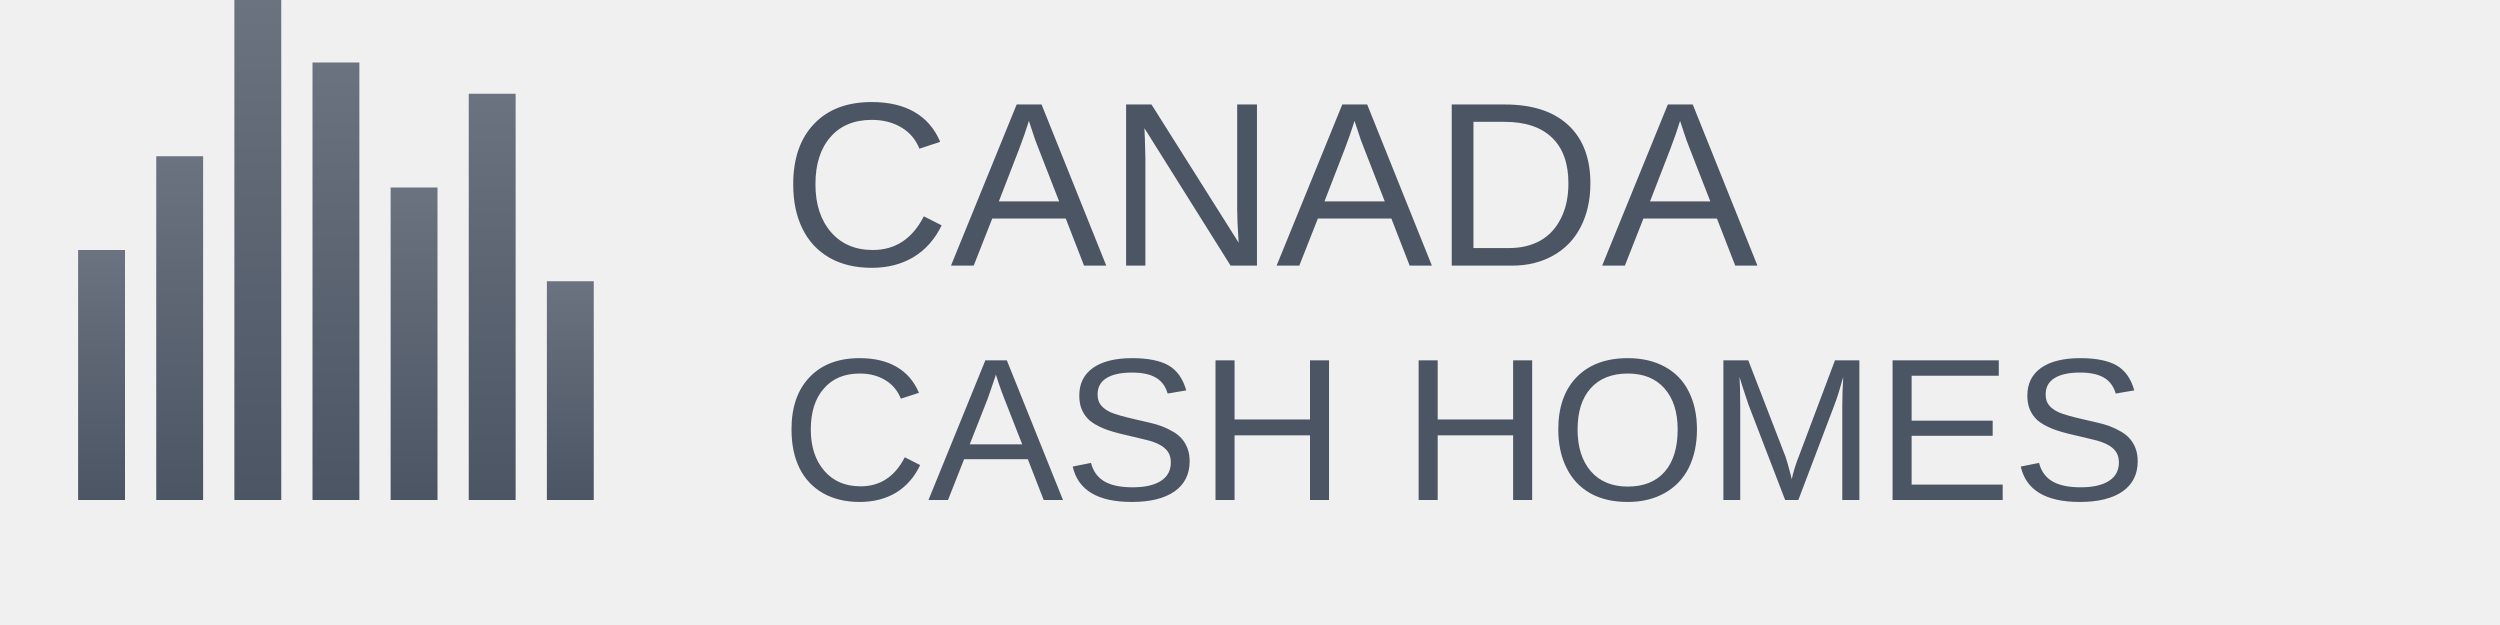
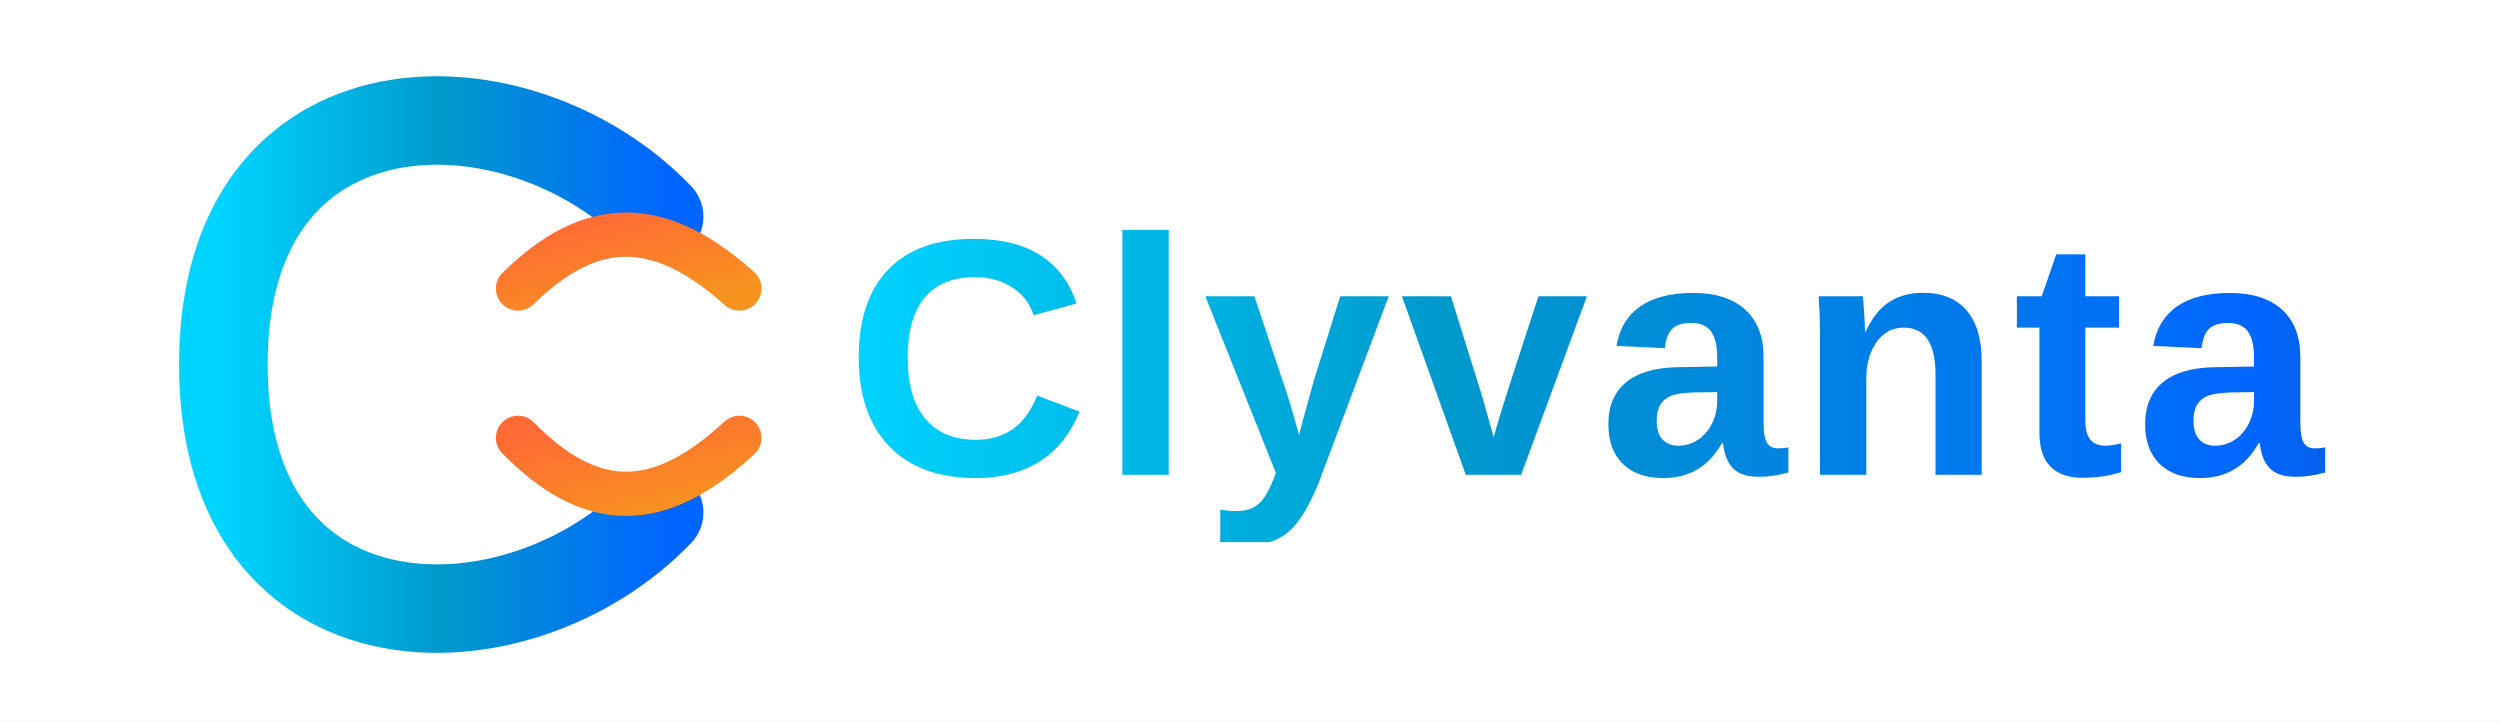
- <svg xmlns="http://www.w3.org/2000/svg" width="160" height="40" viewBox="0 0 160 40">
+ <svg xmlns="http://www.w3.org/2000/svg" width="1040" zoomAndPan="magnify" viewBox="0 0 780 225" height="300" preserveAspectRatio="xMidYMid meet" version="1.2">
  <defs>
-     <linearGradient id="barGradient" x1="0%" y1="0%" x2="0%" y2="100%">
-       <stop offset="0%" style="stop-color:#6b7280;stop-opacity:1" />
-       <stop offset="100%" style="stop-color:#4b5563;stop-opacity:1" />
+     <clipPath id="72bd912f2d">
+       <path d="M 267.887 74 L 337 74 L 337 149.875 L 267.887 149.875 Z M 267.887 74 " />
+     </clipPath>
+     <clipPath id="c7d12bc243">
+       <path d="M 304.492 137.215 C 313.641 137.215 320.004 132.617 323.582 123.418 L 336.801 128.41 C 333.953 135.414 329.773 140.621 324.266 144.035 C 318.766 147.449 312.176 149.156 304.492 149.156 C 292.832 149.156 283.816 145.855 277.453 139.254 C 271.094 132.645 267.918 123.402 267.918 111.527 C 267.918 99.621 270.984 90.48 277.125 84.094 C 283.262 77.715 292.164 74.523 303.824 74.523 C 312.32 74.523 319.246 76.23 324.59 79.645 C 329.945 83.059 333.707 88.074 335.871 94.695 L 322.488 98.352 C 321.355 94.711 319.137 91.816 315.82 89.672 C 312.516 87.531 308.621 86.461 304.137 86.461 C 297.277 86.461 292.074 88.594 288.52 92.855 C 284.965 97.105 283.191 103.332 283.191 111.527 C 283.191 119.871 285.016 126.234 288.668 130.629 C 292.324 135.023 297.602 137.215 304.492 137.215 Z M 304.492 137.215 " />
+     </clipPath>
+     <linearGradient x1="56.82" gradientTransform="matrix(5.26703,0,0,5.271313,-31.35458,-14.79632)" y1="24" x2="69.898" gradientUnits="userSpaceOnUse" y2="24" id="db08e414e2">
+       <stop style="stop-color:#00d2fe;stop-opacity:1;" offset="0" />
+       <stop style="stop-color:#00d2fe;stop-opacity:1;" offset="0.016" />
+       <stop style="stop-color:#00d2fe;stop-opacity:1;" offset="0.031" />
+       <stop style="stop-color:#00d2fd;stop-opacity:1;" offset="0.062" />
+       <stop style="stop-color:#00d1fd;stop-opacity:1;" offset="0.078" />
+       <stop style="stop-color:#00d1fc;stop-opacity:1;" offset="0.094" />
+       <stop style="stop-color:#00d1fc;stop-opacity:1;" offset="0.109" />
+       <stop style="stop-color:#00d0fc;stop-opacity:1;" offset="0.125" />
+       <stop style="stop-color:#00d0fc;stop-opacity:1;" offset="0.141" />
+       <stop style="stop-color:#00cffb;stop-opacity:1;" offset="0.156" />
+       <stop style="stop-color:#00cffa;stop-opacity:1;" offset="0.188" />
+       <stop style="stop-color:#00cefa;stop-opacity:1;" offset="0.203" />
+       <stop style="stop-color:#00cefa;stop-opacity:1;" offset="0.219" />
+       <stop style="stop-color:#00cdf9;stop-opacity:1;" offset="0.25" />
+       <stop style="stop-color:#00cdf9;stop-opacity:1;" offset="0.281" />
+       <stop style="stop-color:#00ccf8;stop-opacity:1;" offset="0.312" />
+       <stop style="stop-color:#00ccf8;stop-opacity:1;" offset="0.344" />
+       <stop style="stop-color:#00cbf7;stop-opacity:1;" offset="0.359" />
+       <stop style="stop-color:#00caf7;stop-opacity:1;" offset="0.375" />
+       <stop style="stop-color:#00caf7;stop-opacity:1;" offset="0.406" />
+       <stop style="stop-color:#00c9f6;stop-opacity:1;" offset="0.438" />
+       <stop style="stop-color:#00c9f5;stop-opacity:1;" offset="0.469" />
+       <stop style="stop-color:#00c8f5;stop-opacity:1;" offset="0.484" />
+       <stop style="stop-color:#00c8f5;stop-opacity:1;" offset="0.5" />
+       <stop style="stop-color:#00c7f4;stop-opacity:1;" offset="0.531" />
+       <stop style="stop-color:#00c7f4;stop-opacity:1;" offset="0.562" />
+       <stop style="stop-color:#00c6f3;stop-opacity:1;" offset="0.594" />
+       <stop style="stop-color:#00c6f3;stop-opacity:1;" offset="0.625" />
+       <stop style="stop-color:#00c5f2;stop-opacity:1;" offset="0.641" />
+       <stop style="stop-color:#00c4f2;stop-opacity:1;" offset="0.656" />
+       <stop style="stop-color:#00c4f2;stop-opacity:1;" offset="0.672" />
+       <stop style="stop-color:#00c4f1;stop-opacity:1;" offset="0.688" />
+       <stop style="stop-color:#00c4f0;stop-opacity:1;" offset="0.719" />
+       <stop style="stop-color:#00c3f0;stop-opacity:1;" offset="0.75" />
+       <stop style="stop-color:#00c3ef;stop-opacity:1;" offset="0.766" />
+       <stop style="stop-color:#00c2ef;stop-opacity:1;" offset="0.781" />
+       <stop style="stop-color:#00c1ef;stop-opacity:1;" offset="0.812" />
+       <stop style="stop-color:#00c1ee;stop-opacity:1;" offset="0.844" />
+       <stop style="stop-color:#00c0ee;stop-opacity:1;" offset="0.859" />
+       <stop style="stop-color:#00c0ee;stop-opacity:1;" offset="0.875" />
+       <stop style="stop-color:#00bfed;stop-opacity:1;" offset="0.906" />
+       <stop style="stop-color:#00bfed;stop-opacity:1;" offset="0.938" />
+       <stop style="stop-color:#00beec;stop-opacity:1;" offset="0.969" />
+       <stop style="stop-color:#00beec;stop-opacity:1;" offset="0.984" />
+       <stop style="stop-color:#00bdeb;stop-opacity:1;" offset="1" />
+     </linearGradient>
+     <clipPath id="c95a92e547">
+       <path d="M 350.176 71.734 L 364.637 71.734 L 364.637 148.129 L 350.176 148.129 Z M 350.176 71.734 " />
+     </clipPath>
+     <linearGradient x1="72.438" gradientTransform="matrix(5.26703,0,0,5.271313,-31.35458,-14.79632)" y1="24" x2="75.183" gradientUnits="userSpaceOnUse" y2="24" id="690345e55f">
+       <stop style="stop-color:#00b9e7;stop-opacity:1;" offset="0" />
+       <stop style="stop-color:#00b9e7;stop-opacity:1;" offset="0.125" />
+       <stop style="stop-color:#00b8e7;stop-opacity:1;" offset="0.25" />
+       <stop style="stop-color:#00b8e6;stop-opacity:1;" offset="0.375" />
+       <stop style="stop-color:#00b7e6;stop-opacity:1;" offset="0.438" />
+       <stop style="stop-color:#00b6e6;stop-opacity:1;" offset="0.5" />
+       <stop style="stop-color:#00b6e6;stop-opacity:1;" offset="0.625" />
+       <stop style="stop-color:#00b6e5;stop-opacity:1;" offset="0.75" />
+       <stop style="stop-color:#00b5e5;stop-opacity:1;" offset="0.812" />
+       <stop style="stop-color:#00b5e4;stop-opacity:1;" offset="0.875" />
+       <stop style="stop-color:#00b5e4;stop-opacity:1;" offset="0.938" />
+       <stop style="stop-color:#00b4e4;stop-opacity:1;" offset="1" />
+     </linearGradient>
+     <clipPath id="c865d5631b">
+       <path d="M 376 92 L 434 92 L 434 169.141 L 376 169.141 Z M 376 92 " />
+     </clipPath>
+     <clipPath id="f4362a043a">
+       <path d="M 389.805 170 C 386.34 170 383.305 169.773 380.711 169.332 L 380.711 159.039 C 382.523 159.309 384.188 159.445 385.699 159.445 C 387.754 159.445 389.453 159.121 390.801 158.469 C 392.156 157.816 393.375 156.73 394.453 155.223 C 395.535 153.723 396.75 151.164 398.086 147.559 L 376.066 92.43 L 391.355 92.43 L 400.09 118.523 C 401.461 122.27 403.191 127.996 405.289 135.715 L 406.578 130.824 L 409.918 118.738 L 418.152 92.43 L 433.277 92.43 L 411.258 151.062 C 408.309 158.195 405.25 163.133 402.078 165.871 C 398.906 168.621 394.812 170 389.805 170 Z M 389.805 170 " />
+     </clipPath>
+     <linearGradient x1="77.353" gradientTransform="matrix(5.26703,0,0,5.271313,-31.35458,-14.79632)" y1="24" x2="88.215" gradientUnits="userSpaceOnUse" y2="24" id="71d93d96a6">
+       <stop style="stop-color:#00b1e0;stop-opacity:1;" offset="0" />
+       <stop style="stop-color:#00b1e0;stop-opacity:1;" offset="0.031" />
+       <stop style="stop-color:#00b0e0;stop-opacity:1;" offset="0.062" />
+       <stop style="stop-color:#00afdf;stop-opacity:1;" offset="0.125" />
+       <stop style="stop-color:#00aede;stop-opacity:1;" offset="0.188" />
+       <stop style="stop-color:#00addd;stop-opacity:1;" offset="0.219" />
+       <stop style="stop-color:#00acdd;stop-opacity:1;" offset="0.25" />
+       <stop style="stop-color:#00acdc;stop-opacity:1;" offset="0.281" />
+       <stop style="stop-color:#00abdc;stop-opacity:1;" offset="0.312" />
+       <stop style="stop-color:#00abdb;stop-opacity:1;" offset="0.344" />
+       <stop style="stop-color:#00aadb;stop-opacity:1;" offset="0.375" />
+       <stop style="stop-color:#00aada;stop-opacity:1;" offset="0.406" />
+       <stop style="stop-color:#00a9da;stop-opacity:1;" offset="0.438" />
+       <stop style="stop-color:#00a8d9;stop-opacity:1;" offset="0.5" />
+       <stop style="stop-color:#00a7d8;stop-opacity:1;" offset="0.562" />
+       <stop style="stop-color:#00a7d8;stop-opacity:1;" offset="0.594" />
+       <stop style="stop-color:#00a6d7;stop-opacity:1;" offset="0.625" />
+       <stop style="stop-color:#00a5d7;stop-opacity:1;" offset="0.656" />
+       <stop style="stop-color:#00a5d6;stop-opacity:1;" offset="0.688" />
+       <stop style="stop-color:#00a4d6;stop-opacity:1;" offset="0.719" />
+       <stop style="stop-color:#00a4d5;stop-opacity:1;" offset="0.75" />
+       <stop style="stop-color:#00a3d5;stop-opacity:1;" offset="0.781" />
+       <stop style="stop-color:#00a2d4;stop-opacity:1;" offset="0.812" />
+       <stop style="stop-color:#00a2d4;stop-opacity:1;" offset="0.844" />
+       <stop style="stop-color:#00a1d3;stop-opacity:1;" offset="0.875" />
+       <stop style="stop-color:#00a1d3;stop-opacity:1;" offset="0.906" />
+       <stop style="stop-color:#00a0d2;stop-opacity:1;" offset="0.938" />
+       <stop style="stop-color:#00a0d2;stop-opacity:1;" offset="0.969" />
+       <stop style="stop-color:#009fd1;stop-opacity:1;" offset="1" />
+     </linearGradient>
+     <clipPath id="16c50dd768">
+       <path d="M 437.203 92 L 495.621 92 L 495.621 148.832 L 437.203 148.832 Z M 437.203 92 " />
+     </clipPath>
+     <clipPath id="592e7675da">
+       <path d="M 474.598 148.129 L 457.32 148.129 L 437.402 92.43 L 452.691 92.43 L 462.406 123.566 C 462.914 125.285 464.133 129.578 466.055 136.449 C 466.402 135.039 467.102 132.562 468.16 129.027 C 469.223 125.496 473.168 113.297 479.992 92.43 L 495.117 92.43 Z M 474.598 148.129 " />
+     </clipPath>
+     <linearGradient x1="88.998" gradientTransform="matrix(5.26703,0,0,5.271313,-31.35458,-14.79632)" y1="24" x2="99.956" gradientUnits="userSpaceOnUse" y2="24" id="38518a0766">
+       <stop style="stop-color:#009dd0;stop-opacity:1;" offset="0" />
+       <stop style="stop-color:#009dd0;stop-opacity:1;" offset="0.031" />
+       <stop style="stop-color:#009dcf;stop-opacity:1;" offset="0.062" />
+       <stop style="stop-color:#009ccf;stop-opacity:1;" offset="0.094" />
+       <stop style="stop-color:#009bce;stop-opacity:1;" offset="0.125" />
+       <stop style="stop-color:#009bce;stop-opacity:1;" offset="0.156" />
+       <stop style="stop-color:#009acd;stop-opacity:1;" offset="0.188" />
+       <stop style="stop-color:#009acd;stop-opacity:1;" offset="0.219" />
+       <stop style="stop-color:#0099cc;stop-opacity:1;" offset="0.25" />
+       <stop style="stop-color:#0099cc;stop-opacity:1;" offset="0.312" />
+       <stop style="stop-color:#0099cc;stop-opacity:1;" offset="0.344" />
+       <stop style="stop-color:#0098cd;stop-opacity:1;" offset="0.375" />
+       <stop style="stop-color:#0097ce;stop-opacity:1;" offset="0.438" />
+       <stop style="stop-color:#0096cf;stop-opacity:1;" offset="0.5" />
+       <stop style="stop-color:#0095cf;stop-opacity:1;" offset="0.625" />
+       <stop style="stop-color:#0095d0;stop-opacity:1;" offset="0.656" />
+       <stop style="stop-color:#0094d1;stop-opacity:1;" offset="0.688" />
+       <stop style="stop-color:#0093d2;stop-opacity:1;" offset="0.75" />
+       <stop style="stop-color:#0093d2;stop-opacity:1;" offset="0.875" />
+       <stop style="stop-color:#0092d3;stop-opacity:1;" offset="0.938" />
+       <stop style="stop-color:#0091d4;stop-opacity:1;" offset="1" />
+     </linearGradient>
+     <clipPath id="96bb18cfd4">
+       <path d="M 501 91 L 558 91 L 558 149.875 L 501 149.875 Z M 501 91 " />
+     </clipPath>
+     <clipPath id="cd5bc5ca46">
+       <path d="M 518.945 149.156 C 513.566 149.156 509.363 147.688 506.344 144.75 C 503.32 141.816 501.812 137.688 501.812 132.371 C 501.812 126.609 503.688 122.219 507.438 119.195 C 511.195 116.172 516.645 114.629 523.785 114.562 L 535.766 114.352 L 535.766 111.527 C 535.766 107.887 535.129 105.184 533.859 103.422 C 532.594 101.652 530.523 100.766 527.648 100.766 C 524.965 100.766 522.996 101.375 521.746 102.59 C 520.496 103.809 519.719 105.828 519.418 108.641 L 504.34 107.926 C 505.262 102.5 507.738 98.391 511.773 95.594 C 515.801 92.801 521.297 91.402 528.25 91.402 C 535.281 91.402 540.695 93.141 544.504 96.605 C 548.316 100.062 550.223 104.984 550.223 111.367 L 550.223 131.656 C 550.223 134.777 550.57 136.93 551.266 138.113 C 551.973 139.301 553.148 139.891 554.805 139.891 C 555.898 139.891 556.961 139.789 557.98 139.582 L 557.98 147.41 C 557.133 147.617 556.359 147.809 555.668 147.98 C 554.984 148.145 554.297 148.273 553.613 148.371 C 552.93 148.477 552.199 148.566 551.43 148.633 C 550.656 148.707 549.754 148.746 548.723 148.746 C 545.094 148.746 542.406 147.859 540.672 146.074 C 538.945 144.289 537.91 141.664 537.574 138.195 L 537.266 138.195 C 533.211 145.5 527.102 149.156 518.945 149.156 Z M 535.766 122.344 L 528.367 122.441 C 524.996 122.582 522.613 122.953 521.211 123.547 C 519.809 124.148 518.738 125.066 518 126.305 C 517.258 127.535 516.891 129.184 516.891 131.246 C 516.891 133.891 517.496 135.855 518.715 137.137 C 519.93 138.418 521.551 139.059 523.574 139.059 C 525.844 139.059 527.91 138.449 529.766 137.215 C 531.633 135.977 533.102 134.273 534.168 132.094 C 535.23 129.91 535.766 127.602 535.766 125.164 Z M 535.766 122.344 " />
+     </clipPath>
+     <linearGradient x1="101.227" gradientTransform="matrix(5.26703,0,0,5.271313,-31.35458,-14.79632)" y1="24" x2="111.892" gradientUnits="userSpaceOnUse" y2="24" id="6e9f5c90f3">
+       <stop style="stop-color:#008fd6;stop-opacity:1;" offset="0" />
+       <stop style="stop-color:#008fd6;stop-opacity:1;" offset="0.125" />
+       <stop style="stop-color:#008ed7;stop-opacity:1;" offset="0.188" />
+       <stop style="stop-color:#008dd8;stop-opacity:1;" offset="0.25" />
+       <stop style="stop-color:#008cd9;stop-opacity:1;" offset="0.281" />
+       <stop style="stop-color:#008cd9;stop-opacity:1;" offset="0.312" />
+       <stop style="stop-color:#008bda;stop-opacity:1;" offset="0.375" />
+       <stop style="stop-color:#008bda;stop-opacity:1;" offset="0.438" />
+       <stop style="stop-color:#008adb;stop-opacity:1;" offset="0.5" />
+       <stop style="stop-color:#0089dc;stop-opacity:1;" offset="0.562" />
+       <stop style="stop-color:#0088dd;stop-opacity:1;" offset="0.625" />
+       <stop style="stop-color:#0088dd;stop-opacity:1;" offset="0.688" />
+       <stop style="stop-color:#0087de;stop-opacity:1;" offset="0.75" />
+       <stop style="stop-color:#0086df;stop-opacity:1;" offset="0.812" />
+       <stop style="stop-color:#0085e0;stop-opacity:1;" offset="0.875" />
+       <stop style="stop-color:#0085e0;stop-opacity:1;" offset="1" />
+     </linearGradient>
+     <clipPath id="31d16a4ccf">
+       <path d="M 567 91 L 618.715 91 L 618.715 148.832 L 567 148.832 Z M 567 91 " />
+     </clipPath>
+     <clipPath id="6e1bd1904c">
+       <path d="M 603.883 148.129 L 603.883 116.879 C 603.883 107.105 600.574 102.215 593.957 102.215 C 590.469 102.215 587.648 103.715 585.496 106.719 C 583.352 109.719 582.285 113.566 582.285 118.266 L 582.285 148.129 L 567.828 148.129 L 567.828 104.891 C 567.828 101.902 567.781 99.457 567.695 97.551 C 567.605 95.652 567.516 93.941 567.418 92.43 L 581.207 92.43 C 581.309 93.082 581.441 94.828 581.617 97.664 C 581.789 100.496 581.879 102.441 581.879 103.504 L 582.074 103.504 C 584.027 99.242 586.477 96.156 589.426 94.238 C 592.379 92.316 595.898 91.352 599.984 91.352 C 605.875 91.352 610.395 93.176 613.547 96.816 C 616.711 100.449 618.289 105.766 618.289 112.77 L 618.289 148.129 Z M 603.883 148.129 " />
+     </clipPath>
+     <linearGradient x1="113.683" gradientTransform="matrix(5.26703,0,0,5.271313,-31.35458,-14.79632)" y1="24" x2="123.342" gradientUnits="userSpaceOnUse" y2="24" id="49f026bc31">
+       <stop style="stop-color:#0082e3;stop-opacity:1;" offset="0" />
+       <stop style="stop-color:#0082e3;stop-opacity:1;" offset="0.031" />
+       <stop style="stop-color:#0081e4;stop-opacity:1;" offset="0.062" />
+       <stop style="stop-color:#0081e4;stop-opacity:1;" offset="0.125" />
+       <stop style="stop-color:#0080e5;stop-opacity:1;" offset="0.25" />
+       <stop style="stop-color:#007fe6;stop-opacity:1;" offset="0.312" />
+       <stop style="stop-color:#007ee7;stop-opacity:1;" offset="0.375" />
+       <stop style="stop-color:#007ee7;stop-opacity:1;" offset="0.438" />
+       <stop style="stop-color:#007de8;stop-opacity:1;" offset="0.5" />
+       <stop style="stop-color:#007ce9;stop-opacity:1;" offset="0.625" />
+       <stop style="stop-color:#007bea;stop-opacity:1;" offset="0.688" />
+       <stop style="stop-color:#007aeb;stop-opacity:1;" offset="0.75" />
+       <stop style="stop-color:#007aeb;stop-opacity:1;" offset="0.812" />
+       <stop style="stop-color:#0079ec;stop-opacity:1;" offset="0.875" />
+       <stop style="stop-color:#0078ed;stop-opacity:1;" offset="1" />
+     </linearGradient>
+     <clipPath id="8174b5d11c">
+       <path d="M 629.145 79 L 662 79 L 662 149.875 L 629.145 149.875 Z M 629.145 79 " />
+     </clipPath>
+     <clipPath id="655a86e33e">
+       <path d="M 649.574 149.059 C 645.324 149.059 642.047 147.898 639.746 145.582 C 637.449 143.266 636.305 139.758 636.305 135.047 L 636.305 102.215 L 629.266 102.215 L 629.266 92.43 L 637.023 92.43 L 641.555 79.348 L 650.617 79.348 L 650.617 92.43 L 661.148 92.43 L 661.148 102.215 L 650.617 102.215 L 650.617 131.133 C 650.617 133.852 651.125 135.855 652.148 137.137 C 653.18 138.418 654.777 139.059 656.941 139.059 C 658.07 139.059 659.68 138.824 661.766 138.34 L 661.766 147.297 C 658.199 148.469 654.137 149.059 649.574 149.059 Z M 649.574 149.059 " />
+     </clipPath>
+     <linearGradient x1="125.425" gradientTransform="matrix(5.26703,0,0,5.271313,-31.35458,-14.79632)" y1="24" x2="131.596" gradientUnits="userSpaceOnUse" y2="24" id="1b9a9dc58c">
+       <stop style="stop-color:#0075f0;stop-opacity:1;" offset="0" />
+       <stop style="stop-color:#0075f0;stop-opacity:1;" offset="0.062" />
+       <stop style="stop-color:#0074f1;stop-opacity:1;" offset="0.125" />
+       <stop style="stop-color:#0074f1;stop-opacity:1;" offset="0.25" />
+       <stop style="stop-color:#0073f2;stop-opacity:1;" offset="0.375" />
+       <stop style="stop-color:#0073f2;stop-opacity:1;" offset="0.438" />
+       <stop style="stop-color:#0072f3;stop-opacity:1;" offset="0.5" />
+       <stop style="stop-color:#0071f4;stop-opacity:1;" offset="0.625" />
+       <stop style="stop-color:#0071f4;stop-opacity:1;" offset="0.688" />
+       <stop style="stop-color:#0070f5;stop-opacity:1;" offset="0.75" />
+       <stop style="stop-color:#0070f5;stop-opacity:1;" offset="0.875" />
+       <stop style="stop-color:#006ff6;stop-opacity:1;" offset="1" />
+     </linearGradient>
+     <clipPath id="03fbb34035">
+       <path d="M 669 91 L 725.598 91 L 725.598 149.875 L 669 149.875 Z M 669 91 " />
+     </clipPath>
+     <clipPath id="c76e9f756a">
+       <path d="M 686.422 149.156 C 681.043 149.156 676.844 147.688 673.824 144.75 C 670.801 141.816 669.293 137.688 669.293 132.371 C 669.293 126.609 671.168 122.219 674.914 119.195 C 678.672 116.172 684.125 114.629 691.266 114.562 L 703.246 114.352 L 703.246 111.527 C 703.246 107.887 702.609 105.184 701.336 103.422 C 700.074 101.652 698.004 100.766 695.129 100.766 C 692.441 100.766 690.473 101.375 689.227 102.59 C 687.977 103.809 687.199 105.828 686.895 108.641 L 671.82 107.926 C 672.738 102.5 675.219 98.391 679.25 95.594 C 683.281 92.801 688.773 91.402 695.73 91.402 C 702.758 91.402 708.176 93.141 711.98 96.605 C 715.797 100.062 717.703 104.984 717.703 111.367 L 717.703 131.656 C 717.703 134.777 718.047 136.93 718.746 138.113 C 719.449 139.301 720.629 139.891 722.281 139.891 C 723.379 139.891 724.438 139.789 725.461 139.582 L 725.461 147.41 C 724.613 147.617 723.84 147.809 723.145 147.98 C 722.461 148.145 721.777 148.273 721.094 148.371 C 720.406 148.477 719.68 148.566 718.91 148.633 C 718.133 148.707 717.234 148.746 716.203 148.746 C 712.57 148.746 709.887 147.859 708.152 146.074 C 706.422 144.289 705.387 141.664 705.055 138.195 L 704.742 138.195 C 700.691 145.5 694.582 149.156 686.422 149.156 Z M 703.246 122.344 L 695.844 122.441 C 692.473 122.582 690.09 122.953 688.688 123.547 C 687.289 124.148 686.215 125.066 685.477 126.305 C 684.734 127.535 684.371 129.184 684.371 131.246 C 684.371 133.891 684.977 135.855 686.195 137.137 C 687.41 138.418 689.031 139.059 691.051 139.059 C 693.32 139.059 695.387 138.449 697.246 137.215 C 699.113 135.977 700.578 134.273 701.648 132.094 C 702.711 129.91 703.246 127.602 703.246 125.164 Z M 703.246 122.344 " />
+     </clipPath>
+     <linearGradient x1="133.025" gradientTransform="matrix(5.26703,0,0,5.271313,-31.35458,-14.79632)" y1="24" x2="143.689" gradientUnits="userSpaceOnUse" y2="24" id="83e5a88979">
+       <stop style="stop-color:#006df8;stop-opacity:1;" offset="0" />
+       <stop style="stop-color:#006df8;stop-opacity:1;" offset="0.062" />
+       <stop style="stop-color:#006cf9;stop-opacity:1;" offset="0.125" />
+       <stop style="stop-color:#006bfa;stop-opacity:1;" offset="0.188" />
+       <stop style="stop-color:#006bfa;stop-opacity:1;" offset="0.219" />
+       <stop style="stop-color:#006afb;stop-opacity:1;" offset="0.25" />
+       <stop style="stop-color:#006afb;stop-opacity:1;" offset="0.312" />
+       <stop style="stop-color:#0069fc;stop-opacity:1;" offset="0.375" />
+       <stop style="stop-color:#0069fc;stop-opacity:1;" offset="0.406" />
+       <stop style="stop-color:#0068fd;stop-opacity:1;" offset="0.438" />
+       <stop style="stop-color:#0068fd;stop-opacity:1;" offset="0.5" />
+       <stop style="stop-color:#0067fe;stop-opacity:1;" offset="0.562" />
+       <stop style="stop-color:#0066ff;stop-opacity:1;" offset="0.594" />
+       <stop style="stop-color:#0066ff;stop-opacity:1;" offset="0.602" />
+       <stop style="stop-color:#0066fe;stop-opacity:1;" offset="0.609" />
+       <stop style="stop-color:#0066fd;stop-opacity:1;" offset="0.617" />
+       <stop style="stop-color:#0066fd;stop-opacity:1;" offset="0.625" />
+       <stop style="stop-color:#0165fc;stop-opacity:1;" offset="0.641" />
+       <stop style="stop-color:#0165fc;stop-opacity:1;" offset="0.656" />
+       <stop style="stop-color:#0165fb;stop-opacity:1;" offset="0.672" />
+       <stop style="stop-color:#0165fa;stop-opacity:1;" offset="0.688" />
+       <stop style="stop-color:#0165f9;stop-opacity:1;" offset="0.703" />
+       <stop style="stop-color:#0265f9;stop-opacity:1;" offset="0.719" />
+       <stop style="stop-color:#0264f8;stop-opacity:1;" offset="0.734" />
+       <stop style="stop-color:#0264f7;stop-opacity:1;" offset="0.742" />
+       <stop style="stop-color:#0264f7;stop-opacity:1;" offset="0.75" />
+       <stop style="stop-color:#0264f6;stop-opacity:1;" offset="0.766" />
+       <stop style="stop-color:#0264f5;stop-opacity:1;" offset="0.781" />
+       <stop style="stop-color:#0364f4;stop-opacity:1;" offset="0.797" />
+       <stop style="stop-color:#0363f3;stop-opacity:1;" offset="0.812" />
+       <stop style="stop-color:#0363f3;stop-opacity:1;" offset="0.828" />
+       <stop style="stop-color:#0363f2;stop-opacity:1;" offset="0.844" />
+       <stop style="stop-color:#0463f1;stop-opacity:1;" offset="0.859" />
+       <stop style="stop-color:#0463f1;stop-opacity:1;" offset="0.875" />
+       <stop style="stop-color:#0462f0;stop-opacity:1;" offset="0.883" />
+       <stop style="stop-color:#0462f0;stop-opacity:1;" offset="0.891" />
+       <stop style="stop-color:#0462ef;stop-opacity:1;" offset="0.898" />
+       <stop style="stop-color:#0462ee;stop-opacity:1;" offset="0.906" />
+       <stop style="stop-color:#0462ee;stop-opacity:1;" offset="0.922" />
+       <stop style="stop-color:#0462ed;stop-opacity:1;" offset="0.938" />
+       <stop style="stop-color:#0562ec;stop-opacity:1;" offset="0.953" />
+       <stop style="stop-color:#0561ec;stop-opacity:1;" offset="0.969" />
+       <stop style="stop-color:#0561eb;stop-opacity:1;" offset="0.984" />
+       <stop style="stop-color:#0561ea;stop-opacity:1;" offset="1" />
+     </linearGradient>
+     <clipPath id="cffc522d5e">
+       <path d="M 54.703 22.5 L 240.219 22.5 L 240.219 205.871 L 54.703 205.871 Z M 54.703 22.5 " />
+     </clipPath>
+     <linearGradient x1="-0.102" gradientTransform="matrix(31.50001,0,0,35.31113,7.500002,6.444433)" y1="0" x2="1.102" gradientUnits="userSpaceOnUse" y2="0" id="dfce3402a8">
+       <stop style="stop-color:#00d4ff;stop-opacity:1;" offset="0" />
+       <stop style="stop-color:#00d4ff;stop-opacity:1;" offset="0.062" />
+       <stop style="stop-color:#00d4ff;stop-opacity:1;" offset="0.078" />
+       <stop style="stop-color:#00d4ff;stop-opacity:1;" offset="0.086" />
+       <stop style="stop-color:#00d3fe;stop-opacity:1;" offset="0.094" />
+       <stop style="stop-color:#00d2fd;stop-opacity:1;" offset="0.098" />
+       <stop style="stop-color:#00d1fd;stop-opacity:1;" offset="0.102" />
+       <stop style="stop-color:#00d1fc;stop-opacity:1;" offset="0.105" />
+       <stop style="stop-color:#00d0fc;stop-opacity:1;" offset="0.109" />
+       <stop style="stop-color:#00d0fb;stop-opacity:1;" offset="0.113" />
+       <stop style="stop-color:#00cffb;stop-opacity:1;" offset="0.117" />
+       <stop style="stop-color:#00cffa;stop-opacity:1;" offset="0.121" />
+       <stop style="stop-color:#00cefa;stop-opacity:1;" offset="0.125" />
+       <stop style="stop-color:#00cef9;stop-opacity:1;" offset="0.129" />
+       <stop style="stop-color:#00cdf9;stop-opacity:1;" offset="0.133" />
+       <stop style="stop-color:#00ccf9;stop-opacity:1;" offset="0.137" />
+       <stop style="stop-color:#00ccf8;stop-opacity:1;" offset="0.141" />
+       <stop style="stop-color:#00cbf8;stop-opacity:1;" offset="0.145" />
+       <stop style="stop-color:#00cbf7;stop-opacity:1;" offset="0.148" />
+       <stop style="stop-color:#00caf7;stop-opacity:1;" offset="0.152" />
+       <stop style="stop-color:#00caf6;stop-opacity:1;" offset="0.156" />
+       <stop style="stop-color:#00c9f6;stop-opacity:1;" offset="0.16" />
+       <stop style="stop-color:#00c9f5;stop-opacity:1;" offset="0.164" />
+       <stop style="stop-color:#00c8f5;stop-opacity:1;" offset="0.168" />
+       <stop style="stop-color:#00c8f4;stop-opacity:1;" offset="0.172" />
+       <stop style="stop-color:#00c7f4;stop-opacity:1;" offset="0.176" />
+       <stop style="stop-color:#00c6f3;stop-opacity:1;" offset="0.18" />
+       <stop style="stop-color:#00c6f3;stop-opacity:1;" offset="0.188" />
+       <stop style="stop-color:#00c5f2;stop-opacity:1;" offset="0.191" />
+       <stop style="stop-color:#00c4f1;stop-opacity:1;" offset="0.195" />
+       <stop style="stop-color:#00c4f0;stop-opacity:1;" offset="0.199" />
+       <stop style="stop-color:#00c3f0;stop-opacity:1;" offset="0.203" />
+       <stop style="stop-color:#00c3ef;stop-opacity:1;" offset="0.207" />
+       <stop style="stop-color:#00c2ef;stop-opacity:1;" offset="0.211" />
+       <stop style="stop-color:#00c2ef;stop-opacity:1;" offset="0.219" />
+       <stop style="stop-color:#00c1ee;stop-opacity:1;" offset="0.223" />
+       <stop style="stop-color:#00c0ee;stop-opacity:1;" offset="0.227" />
+       <stop style="stop-color:#00bfed;stop-opacity:1;" offset="0.23" />
+       <stop style="stop-color:#00bfed;stop-opacity:1;" offset="0.234" />
+       <stop style="stop-color:#00beec;stop-opacity:1;" offset="0.242" />
+       <stop style="stop-color:#00bdeb;stop-opacity:1;" offset="0.246" />
+       <stop style="stop-color:#00bceb;stop-opacity:1;" offset="0.25" />
+       <stop style="stop-color:#00bbeb;stop-opacity:1;" offset="0.254" />
+       <stop style="stop-color:#00bbea;stop-opacity:1;" offset="0.258" />
+       <stop style="stop-color:#00baea;stop-opacity:1;" offset="0.262" />
+       <stop style="stop-color:#00bae9;stop-opacity:1;" offset="0.266" />
+       <stop style="stop-color:#00b9e8;stop-opacity:1;" offset="0.27" />
+       <stop style="stop-color:#00b9e8;stop-opacity:1;" offset="0.273" />
+       <stop style="stop-color:#00b8e7;stop-opacity:1;" offset="0.281" />
+       <stop style="stop-color:#00b8e6;stop-opacity:1;" offset="0.289" />
+       <stop style="stop-color:#00b7e5;stop-opacity:1;" offset="0.297" />
+       <stop style="stop-color:#00b6e4;stop-opacity:1;" offset="0.301" />
+       <stop style="stop-color:#00b5e4;stop-opacity:1;" offset="0.305" />
+       <stop style="stop-color:#00b5e3;stop-opacity:1;" offset="0.309" />
+       <stop style="stop-color:#00b4e3;stop-opacity:1;" offset="0.312" />
+       <stop style="stop-color:#00b3e2;stop-opacity:1;" offset="0.316" />
+       <stop style="stop-color:#00b2e2;stop-opacity:1;" offset="0.32" />
+       <stop style="stop-color:#00b1e1;stop-opacity:1;" offset="0.324" />
+       <stop style="stop-color:#00b1e1;stop-opacity:1;" offset="0.328" />
+       <stop style="stop-color:#00b0e0;stop-opacity:1;" offset="0.332" />
+       <stop style="stop-color:#00b0e0;stop-opacity:1;" offset="0.336" />
+       <stop style="stop-color:#00afe0;stop-opacity:1;" offset="0.344" />
+       <stop style="stop-color:#00aedf;stop-opacity:1;" offset="0.352" />
+       <stop style="stop-color:#00adde;stop-opacity:1;" offset="0.355" />
+       <stop style="stop-color:#00addd;stop-opacity:1;" offset="0.359" />
+       <stop style="stop-color:#00acdd;stop-opacity:1;" offset="0.363" />
+       <stop style="stop-color:#00acdc;stop-opacity:1;" offset="0.367" />
+       <stop style="stop-color:#00acdc;stop-opacity:1;" offset="0.371" />
+       <stop style="stop-color:#00abdb;stop-opacity:1;" offset="0.375" />
+       <stop style="stop-color:#00abdb;stop-opacity:1;" offset="0.383" />
+       <stop style="stop-color:#00aada;stop-opacity:1;" offset="0.387" />
+       <stop style="stop-color:#00a9d9;stop-opacity:1;" offset="0.391" />
+       <stop style="stop-color:#00a8d9;stop-opacity:1;" offset="0.395" />
+       <stop style="stop-color:#00a7d8;stop-opacity:1;" offset="0.398" />
+       <stop style="stop-color:#00a7d8;stop-opacity:1;" offset="0.402" />
+       <stop style="stop-color:#00a6d8;stop-opacity:1;" offset="0.406" />
+       <stop style="stop-color:#00a5d7;stop-opacity:1;" offset="0.41" />
+       <stop style="stop-color:#00a5d7;stop-opacity:1;" offset="0.414" />
+       <stop style="stop-color:#00a4d6;stop-opacity:1;" offset="0.418" />
+       <stop style="stop-color:#00a4d6;stop-opacity:1;" offset="0.422" />
+       <stop style="stop-color:#00a3d5;stop-opacity:1;" offset="0.426" />
+       <stop style="stop-color:#00a3d5;stop-opacity:1;" offset="0.43" />
+       <stop style="stop-color:#00a2d4;stop-opacity:1;" offset="0.434" />
+       <stop style="stop-color:#00a2d4;stop-opacity:1;" offset="0.438" />
+       <stop style="stop-color:#00a1d3;stop-opacity:1;" offset="0.441" />
+       <stop style="stop-color:#00a1d3;stop-opacity:1;" offset="0.445" />
+       <stop style="stop-color:#00a0d2;stop-opacity:1;" offset="0.453" />
+       <stop style="stop-color:#009fd2;stop-opacity:1;" offset="0.461" />
+       <stop style="stop-color:#009ed1;stop-opacity:1;" offset="0.465" />
+       <stop style="stop-color:#009dd0;stop-opacity:1;" offset="0.469" />
+       <stop style="stop-color:#009dd0;stop-opacity:1;" offset="0.473" />
+       <stop style="stop-color:#009ccf;stop-opacity:1;" offset="0.477" />
+       <stop style="stop-color:#009cce;stop-opacity:1;" offset="0.48" />
+       <stop style="stop-color:#009bce;stop-opacity:1;" offset="0.484" />
+       <stop style="stop-color:#009bcd;stop-opacity:1;" offset="0.488" />
+       <stop style="stop-color:#009acd;stop-opacity:1;" offset="0.492" />
+       <stop style="stop-color:#009acc;stop-opacity:1;" offset="0.496" />
+       <stop style="stop-color:#0099cc;stop-opacity:1;" offset="0.5" />
+       <stop style="stop-color:#0099cc;stop-opacity:1;" offset="0.516" />
+       <stop style="stop-color:#0097ce;stop-opacity:1;" offset="0.52" />
+       <stop style="stop-color:#0097ce;stop-opacity:1;" offset="0.523" />
+       <stop style="stop-color:#0096cf;stop-opacity:1;" offset="0.531" />
+       <stop style="stop-color:#0095d0;stop-opacity:1;" offset="0.539" />
+       <stop style="stop-color:#0094d1;stop-opacity:1;" offset="0.547" />
+       <stop style="stop-color:#0093d2;stop-opacity:1;" offset="0.555" />
+       <stop style="stop-color:#0093d2;stop-opacity:1;" offset="0.562" />
+       <stop style="stop-color:#0092d3;stop-opacity:1;" offset="0.566" />
+       <stop style="stop-color:#0091d4;stop-opacity:1;" offset="0.57" />
+       <stop style="stop-color:#0091d4;stop-opacity:1;" offset="0.578" />
+       <stop style="stop-color:#0090d5;stop-opacity:1;" offset="0.586" />
+       <stop style="stop-color:#008fd6;stop-opacity:1;" offset="0.594" />
+       <stop style="stop-color:#008ed7;stop-opacity:1;" offset="0.602" />
+       <stop style="stop-color:#008dd8;stop-opacity:1;" offset="0.605" />
+       <stop style="stop-color:#008cd9;stop-opacity:1;" offset="0.609" />
+       <stop style="stop-color:#008bda;stop-opacity:1;" offset="0.617" />
+       <stop style="stop-color:#008adb;stop-opacity:1;" offset="0.625" />
+       <stop style="stop-color:#0089dc;stop-opacity:1;" offset="0.633" />
+       <stop style="stop-color:#0088dd;stop-opacity:1;" offset="0.641" />
+       <stop style="stop-color:#0087de;stop-opacity:1;" offset="0.645" />
+       <stop style="stop-color:#0087de;stop-opacity:1;" offset="0.648" />
+       <stop style="stop-color:#0086df;stop-opacity:1;" offset="0.656" />
+       <stop style="stop-color:#0085e0;stop-opacity:1;" offset="0.664" />
+       <stop style="stop-color:#0085e0;stop-opacity:1;" offset="0.672" />
+       <stop style="stop-color:#0084e1;stop-opacity:1;" offset="0.68" />
+       <stop style="stop-color:#0083e2;stop-opacity:1;" offset="0.688" />
+       <stop style="stop-color:#0082e3;stop-opacity:1;" offset="0.695" />
+       <stop style="stop-color:#0082e3;stop-opacity:1;" offset="0.703" />
+       <stop style="stop-color:#0081e4;stop-opacity:1;" offset="0.711" />
+       <stop style="stop-color:#0080e5;stop-opacity:1;" offset="0.719" />
+       <stop style="stop-color:#007fe6;stop-opacity:1;" offset="0.727" />
+       <stop style="stop-color:#007de8;stop-opacity:1;" offset="0.73" />
+       <stop style="stop-color:#007de8;stop-opacity:1;" offset="0.734" />
+       <stop style="stop-color:#007ce9;stop-opacity:1;" offset="0.742" />
+       <stop style="stop-color:#007bea;stop-opacity:1;" offset="0.75" />
+       <stop style="stop-color:#007aeb;stop-opacity:1;" offset="0.758" />
+       <stop style="stop-color:#007aeb;stop-opacity:1;" offset="0.766" />
+       <stop style="stop-color:#0079ec;stop-opacity:1;" offset="0.77" />
+       <stop style="stop-color:#0078ed;stop-opacity:1;" offset="0.773" />
+       <stop style="stop-color:#0078ed;stop-opacity:1;" offset="0.781" />
+       <stop style="stop-color:#0077ee;stop-opacity:1;" offset="0.789" />
+       <stop style="stop-color:#0076ef;stop-opacity:1;" offset="0.797" />
+       <stop style="stop-color:#0075f0;stop-opacity:1;" offset="0.805" />
+       <stop style="stop-color:#0074f1;stop-opacity:1;" offset="0.812" />
+       <stop style="stop-color:#0073f2;stop-opacity:1;" offset="0.816" />
+       <stop style="stop-color:#0072f3;stop-opacity:1;" offset="0.82" />
+       <stop style="stop-color:#0071f4;stop-opacity:1;" offset="0.828" />
+       <stop style="stop-color:#0070f5;stop-opacity:1;" offset="0.836" />
+       <stop style="stop-color:#006ff6;stop-opacity:1;" offset="0.844" />
+       <stop style="stop-color:#006ef7;stop-opacity:1;" offset="0.852" />
+       <stop style="stop-color:#006df8;stop-opacity:1;" offset="0.855" />
+       <stop style="stop-color:#006df8;stop-opacity:1;" offset="0.859" />
+       <stop style="stop-color:#006cf8;stop-opacity:1;" offset="0.867" />
+       <stop style="stop-color:#006cf9;stop-opacity:1;" offset="0.875" />
+       <stop style="stop-color:#006bfa;stop-opacity:1;" offset="0.883" />
+       <stop style="stop-color:#006afa;stop-opacity:1;" offset="0.891" />
+       <stop style="stop-color:#006afb;stop-opacity:1;" offset="0.895" />
+       <stop style="stop-color:#0069fc;stop-opacity:1;" offset="0.898" />
+       <stop style="stop-color:#0069fc;stop-opacity:1;" offset="0.906" />
+       <stop style="stop-color:#0068fd;stop-opacity:1;" offset="0.914" />
+       <stop style="stop-color:#0067fe;stop-opacity:1;" offset="0.922" />
+       <stop style="stop-color:#0066ff;stop-opacity:1;" offset="0.938" />
+       <stop style="stop-color:#0066ff;stop-opacity:1;" offset="1" />
+     </linearGradient>
+     <clipPath id="4973119937">
+       <path d="M 83 22.5 L 240.219 22.5 L 240.219 169 L 83 169 Z M 83 22.5 " />
+     </clipPath>
+     <linearGradient x1="-0.422" gradientTransform="matrix(16,0,0,3.900001,28.8,14.7)" y1="-0.422" x2="1.255" gradientUnits="userSpaceOnUse" y2="1.255" id="bc5a8cda7b">
+       <stop style="stop-color:#ff6b35;stop-opacity:1;" offset="0" />
+       <stop style="stop-color:#ff6b35;stop-opacity:1;" offset="0.25" />
+       <stop style="stop-color:#ff6c35;stop-opacity:1;" offset="0.266" />
+       <stop style="stop-color:#ff6c35;stop-opacity:1;" offset="0.27" />
+       <stop style="stop-color:#ff6c34;stop-opacity:1;" offset="0.273" />
+       <stop style="stop-color:#ff6d34;stop-opacity:1;" offset="0.281" />
+       <stop style="stop-color:#ff6d34;stop-opacity:1;" offset="0.289" />
+       <stop style="stop-color:#fe6d34;stop-opacity:1;" offset="0.297" />
+       <stop style="stop-color:#fe6e33;stop-opacity:1;" offset="0.312" />
+       <stop style="stop-color:#fe6f33;stop-opacity:1;" offset="0.32" />
+       <stop style="stop-color:#fe6f32;stop-opacity:1;" offset="0.328" />
+       <stop style="stop-color:#fe7032;stop-opacity:1;" offset="0.344" />
+       <stop style="stop-color:#fe7131;stop-opacity:1;" offset="0.352" />
+       <stop style="stop-color:#fe7231;stop-opacity:1;" offset="0.358" />
+       <stop style="stop-color:#fe7231;stop-opacity:1;" offset="0.359" />
+       <stop style="stop-color:#fe7331;stop-opacity:1;" offset="0.367" />
+       <stop style="stop-color:#fd7330;stop-opacity:1;" offset="0.375" />
+       <stop style="stop-color:#fd7430;stop-opacity:1;" offset="0.383" />
+       <stop style="stop-color:#fd7430;stop-opacity:1;" offset="0.391" />
+       <stop style="stop-color:#fd7530;stop-opacity:1;" offset="0.395" />
+       <stop style="stop-color:#fd7530;stop-opacity:1;" offset="0.398" />
+       <stop style="stop-color:#fd752f;stop-opacity:1;" offset="0.406" />
+       <stop style="stop-color:#fd762f;stop-opacity:1;" offset="0.422" />
+       <stop style="stop-color:#fd772e;stop-opacity:1;" offset="0.43" />
+       <stop style="stop-color:#fd772e;stop-opacity:1;" offset="0.438" />
+       <stop style="stop-color:#fc782e;stop-opacity:1;" offset="0.441" />
+       <stop style="stop-color:#fc782e;stop-opacity:1;" offset="0.445" />
+       <stop style="stop-color:#fc782d;stop-opacity:1;" offset="0.453" />
+       <stop style="stop-color:#fc792d;stop-opacity:1;" offset="0.469" />
+       <stop style="stop-color:#fc7a2c;stop-opacity:1;" offset="0.484" />
+       <stop style="stop-color:#fc7a2c;stop-opacity:1;" offset="0.5" />
+       <stop style="stop-color:#fc7b2c;stop-opacity:1;" offset="0.508" />
+       <stop style="stop-color:#fc7c2b;stop-opacity:1;" offset="0.516" />
+       <stop style="stop-color:#fb7c2b;stop-opacity:1;" offset="0.52" />
+       <stop style="stop-color:#fb7d2b;stop-opacity:1;" offset="0.523" />
+       <stop style="stop-color:#fb7d2b;stop-opacity:1;" offset="0.531" />
+       <stop style="stop-color:#fb7d2a;stop-opacity:1;" offset="0.539" />
+       <stop style="stop-color:#fb7e2a;stop-opacity:1;" offset="0.547" />
+       <stop style="stop-color:#fb7f2a;stop-opacity:1;" offset="0.562" />
+       <stop style="stop-color:#fb8029;stop-opacity:1;" offset="0.57" />
+       <stop style="stop-color:#fb8129;stop-opacity:1;" offset="0.578" />
+       <stop style="stop-color:#fb8129;stop-opacity:1;" offset="0.586" />
+       <stop style="stop-color:#fb8228;stop-opacity:1;" offset="0.594" />
+       <stop style="stop-color:#fa8228;stop-opacity:1;" offset="0.602" />
+       <stop style="stop-color:#fa8328;stop-opacity:1;" offset="0.605" />
+       <stop style="stop-color:#fa8327;stop-opacity:1;" offset="0.609" />
+       <stop style="stop-color:#fa8327;stop-opacity:1;" offset="0.617" />
+       <stop style="stop-color:#fa8427;stop-opacity:1;" offset="0.625" />
+       <stop style="stop-color:#fa8527;stop-opacity:1;" offset="0.641" />
+       <stop style="stop-color:#fa8526;stop-opacity:1;" offset="0.642" />
+       <stop style="stop-color:#fa8626;stop-opacity:1;" offset="0.656" />
+       <stop style="stop-color:#fa8625;stop-opacity:1;" offset="0.664" />
+       <stop style="stop-color:#f98625;stop-opacity:1;" offset="0.672" />
+       <stop style="stop-color:#f98724;stop-opacity:1;" offset="0.688" />
+       <stop style="stop-color:#f98824;stop-opacity:1;" offset="0.695" />
+       <stop style="stop-color:#f98824;stop-opacity:1;" offset="0.703" />
+       <stop style="stop-color:#f98924;stop-opacity:1;" offset="0.711" />
+       <stop style="stop-color:#f98923;stop-opacity:1;" offset="0.719" />
+       <stop style="stop-color:#f98a23;stop-opacity:1;" offset="0.727" />
+       <stop style="stop-color:#f98b23;stop-opacity:1;" offset="0.734" />
+       <stop style="stop-color:#f88c22;stop-opacity:1;" offset="0.75" />
+       <stop style="stop-color:#f88d22;stop-opacity:1;" offset="0.758" />
+       <stop style="stop-color:#f88d21;stop-opacity:1;" offset="0.766" />
+       <stop style="stop-color:#f88e21;stop-opacity:1;" offset="0.77" />
+       <stop style="stop-color:#f88e21;stop-opacity:1;" offset="0.773" />
+       <stop style="stop-color:#f88e21;stop-opacity:1;" offset="0.781" />
+       <stop style="stop-color:#f88f21;stop-opacity:1;" offset="0.789" />
+       <stop style="stop-color:#f88f20;stop-opacity:1;" offset="0.797" />
+       <stop style="stop-color:#f89020;stop-opacity:1;" offset="0.805" />
+       <stop style="stop-color:#f89020;stop-opacity:1;" offset="0.812" />
+       <stop style="stop-color:#f8911f;stop-opacity:1;" offset="0.816" />
+       <stop style="stop-color:#f8911f;stop-opacity:1;" offset="0.82" />
+       <stop style="stop-color:#f8911f;stop-opacity:1;" offset="0.828" />
+       <stop style="stop-color:#f7921f;stop-opacity:1;" offset="0.836" />
+       <stop style="stop-color:#f7921f;stop-opacity:1;" offset="0.844" />
+       <stop style="stop-color:#f7921e;stop-opacity:1;" offset="0.875" />
+       <stop style="stop-color:#f7931e;stop-opacity:1;" offset="1" />
+     </linearGradient>
+     <clipPath id="af1b86c040">
+       <path d="M 83 58 L 240.219 58 L 240.219 205.871 L 83 205.871 Z M 83 58 " />
+     </clipPath>
+     <linearGradient x1="-0.248" gradientTransform="matrix(16,0,0,4.050001,28.8,29.4)" y1="-0.248" x2="1.414" gradientUnits="userSpaceOnUse" y2="1.414" id="d7d6623f08">
+       <stop style="stop-color:#ff6b35;stop-opacity:1;" offset="0" />
+       <stop style="stop-color:#ff6b35;stop-opacity:1;" offset="0.125" />
+       <stop style="stop-color:#ff6b35;stop-opacity:1;" offset="0.156" />
+       <stop style="stop-color:#ff6c35;stop-opacity:1;" offset="0.164" />
+       <stop style="stop-color:#ff6c35;stop-opacity:1;" offset="0.172" />
+       <stop style="stop-color:#ff6d34;stop-opacity:1;" offset="0.188" />
+       <stop style="stop-color:#fe6d34;stop-opacity:1;" offset="0.191" />
+       <stop style="stop-color:#fe6e33;stop-opacity:1;" offset="0.195" />
+       <stop style="stop-color:#fe6e33;stop-opacity:1;" offset="0.203" />
+       <stop style="stop-color:#fe6e33;stop-opacity:1;" offset="0.219" />
+       <stop style="stop-color:#fe6f33;stop-opacity:1;" offset="0.227" />
+       <stop style="stop-color:#fe7032;stop-opacity:1;" offset="0.234" />
+       <stop style="stop-color:#fe7132;stop-opacity:1;" offset="0.242" />
+       <stop style="stop-color:#fe7131;stop-opacity:1;" offset="0.25" />
+       <stop style="stop-color:#fe7231;stop-opacity:1;" offset="0.266" />
+       <stop style="stop-color:#fd7330;stop-opacity:1;" offset="0.27" />
+       <stop style="stop-color:#fd7330;stop-opacity:1;" offset="0.273" />
+       <stop style="stop-color:#fd7430;stop-opacity:1;" offset="0.281" />
+       <stop style="stop-color:#fd7430;stop-opacity:1;" offset="0.289" />
+       <stop style="stop-color:#fd7530;stop-opacity:1;" offset="0.297" />
+       <stop style="stop-color:#fd752f;stop-opacity:1;" offset="0.305" />
+       <stop style="stop-color:#fd762f;stop-opacity:1;" offset="0.312" />
+       <stop style="stop-color:#fd762f;stop-opacity:1;" offset="0.32" />
+       <stop style="stop-color:#fd772e;stop-opacity:1;" offset="0.328" />
+       <stop style="stop-color:#fd772e;stop-opacity:1;" offset="0.336" />
+       <stop style="stop-color:#fc782e;stop-opacity:1;" offset="0.344" />
+       <stop style="stop-color:#fc782d;stop-opacity:1;" offset="0.352" />
+       <stop style="stop-color:#fc792d;stop-opacity:1;" offset="0.355" />
+       <stop style="stop-color:#fc792d;stop-opacity:1;" offset="0.359" />
+       <stop style="stop-color:#fc7a2d;stop-opacity:1;" offset="0.361" />
+       <stop style="stop-color:#fc7a2d;stop-opacity:1;" offset="0.375" />
+       <stop style="stop-color:#fc7a2c;stop-opacity:1;" offset="0.391" />
+       <stop style="stop-color:#fc7b2c;stop-opacity:1;" offset="0.398" />
+       <stop style="stop-color:#fc7b2c;stop-opacity:1;" offset="0.406" />
+       <stop style="stop-color:#fc7c2b;stop-opacity:1;" offset="0.414" />
+       <stop style="stop-color:#fb7c2b;stop-opacity:1;" offset="0.422" />
+       <stop style="stop-color:#fb7d2b;stop-opacity:1;" offset="0.43" />
+       <stop style="stop-color:#fb7d2a;stop-opacity:1;" offset="0.438" />
+       <stop style="stop-color:#fb7e2a;stop-opacity:1;" offset="0.445" />
+       <stop style="stop-color:#fb7f2a;stop-opacity:1;" offset="0.453" />
+       <stop style="stop-color:#fb7f2a;stop-opacity:1;" offset="0.461" />
+       <stop style="stop-color:#fb8029;stop-opacity:1;" offset="0.469" />
+       <stop style="stop-color:#fb8029;stop-opacity:1;" offset="0.477" />
+       <stop style="stop-color:#fb8129;stop-opacity:1;" offset="0.48" />
+       <stop style="stop-color:#fb8128;stop-opacity:1;" offset="0.484" />
+       <stop style="stop-color:#fb8228;stop-opacity:1;" offset="0.492" />
+       <stop style="stop-color:#fa8228;stop-opacity:1;" offset="0.5" />
+       <stop style="stop-color:#fa8328;stop-opacity:1;" offset="0.508" />
+       <stop style="stop-color:#fa8328;stop-opacity:1;" offset="0.516" />
+       <stop style="stop-color:#fa8427;stop-opacity:1;" offset="0.52" />
+       <stop style="stop-color:#fa8427;stop-opacity:1;" offset="0.523" />
+       <stop style="stop-color:#fa8427;stop-opacity:1;" offset="0.531" />
+       <stop style="stop-color:#fa8526;stop-opacity:1;" offset="0.547" />
+       <stop style="stop-color:#fa8526;stop-opacity:1;" offset="0.562" />
+       <stop style="stop-color:#fa8625;stop-opacity:1;" offset="0.566" />
+       <stop style="stop-color:#fa8725;stop-opacity:1;" offset="0.57" />
+       <stop style="stop-color:#f98725;stop-opacity:1;" offset="0.578" />
+       <stop style="stop-color:#f98725;stop-opacity:1;" offset="0.586" />
+       <stop style="stop-color:#f98824;stop-opacity:1;" offset="0.594" />
+       <stop style="stop-color:#f98824;stop-opacity:1;" offset="0.602" />
+       <stop style="stop-color:#f98924;stop-opacity:1;" offset="0.609" />
+       <stop style="stop-color:#f98923;stop-opacity:1;" offset="0.625" />
+       <stop style="stop-color:#f98a23;stop-opacity:1;" offset="0.633" />
+       <stop style="stop-color:#f98b22;stop-opacity:1;" offset="0.637" />
+       <stop style="stop-color:#f98c22;stop-opacity:1;" offset="0.641" />
+       <stop style="stop-color:#f88c22;stop-opacity:1;" offset="0.656" />
+       <stop style="stop-color:#f88d22;stop-opacity:1;" offset="0.664" />
+       <stop style="stop-color:#f88d21;stop-opacity:1;" offset="0.672" />
+       <stop style="stop-color:#f88e21;stop-opacity:1;" offset="0.68" />
+       <stop style="stop-color:#f88e21;stop-opacity:1;" offset="0.688" />
+       <stop style="stop-color:#f88f20;stop-opacity:1;" offset="0.691" />
+       <stop style="stop-color:#f88f20;stop-opacity:1;" offset="0.695" />
+       <stop style="stop-color:#f88f20;stop-opacity:1;" offset="0.703" />
+       <stop style="stop-color:#f89020;stop-opacity:1;" offset="0.711" />
+       <stop style="stop-color:#f8911f;stop-opacity:1;" offset="0.719" />
+       <stop style="stop-color:#f8911f;stop-opacity:1;" offset="0.727" />
+       <stop style="stop-color:#f7921f;stop-opacity:1;" offset="0.73" />
+       <stop style="stop-color:#f7921f;stop-opacity:1;" offset="0.734" />
+       <stop style="stop-color:#f7921f;stop-opacity:1;" offset="0.742" />
+       <stop style="stop-color:#f7931f;stop-opacity:1;" offset="0.75" />
+       <stop style="stop-color:#f7931e;stop-opacity:1;" offset="1" />
    </linearGradient>
  </defs>
-   <rect x="5" y="16" width="3" height="16" rx="2" ry="0" fill="url(#barGradient)" />
-   <rect x="10" y="10" width="3" height="22" rx="2" ry="0" fill="url(#barGradient)" />
-   <rect x="15" y="0" width="3" height="32" rx="2" ry="0" fill="url(#barGradient)" />
-   <rect x="20" y="4" width="3" height="28" rx="2" ry="0" fill="url(#barGradient)" />
-   <rect x="25" y="12" width="3" height="20" rx="2" ry="0" fill="url(#barGradient)" />
-   <rect x="30" y="6" width="3" height="26" rx="2" ry="0" fill="url(#barGradient)" />
-   <rect x="35" y="18" width="3" height="14" rx="2" ry="0" fill="url(#barGradient)" />
-   <text x="50" y="17" font-family="Arial, sans-serif" font-size="15" font-weight="normal" fill="#4b5563">CANADA</text>
-   <text x="50" y="32" font-family="Arial, sans-serif" font-size="13" font-weight="normal" fill="#4b5563">CASH HOMES</text>
+   <g id="5056bf8369">
+     <rect x="0" width="780" y="0" height="225" style="fill:#ffffff;fill-opacity:1;stroke:none;" />
+     <rect x="0" width="780" y="0" height="225" style="fill:#ffffff;fill-opacity:1;stroke:none;" />
+     <g clip-rule="nonzero" clip-path="url(#72bd912f2d)">
+       <g clip-rule="nonzero" clip-path="url(#c7d12bc243)">
+         <path style=" stroke:none;fill-rule:nonzero;fill:url(#db08e414e2);" d="M 267.918 74.523 L 267.918 149.156 L 336.801 149.156 L 336.801 74.523 Z M 267.918 74.523 " />
+       </g>
+     </g>
+     <g clip-rule="nonzero" clip-path="url(#c95a92e547)">
+       <path style=" stroke:none;fill-rule:nonzero;fill:url(#690345e55f);" d="M 350.176 71.734 L 350.176 148.129 L 364.637 148.129 L 364.637 71.734 Z M 350.176 71.734 " />
+     </g>
+     <g clip-rule="nonzero" clip-path="url(#c865d5631b)">
+       <g clip-rule="nonzero" clip-path="url(#f4362a043a)">
+         <path style=" stroke:none;fill-rule:nonzero;fill:url(#71d93d96a6);" d="M 376.066 92.43 L 376.066 169.141 L 433.277 169.141 L 433.277 92.43 Z M 376.066 92.43 " />
+       </g>
+     </g>
+     <g clip-rule="nonzero" clip-path="url(#16c50dd768)">
+       <g clip-rule="nonzero" clip-path="url(#592e7675da)">
+         <path style=" stroke:none;fill-rule:nonzero;fill:url(#38518a0766);" d="M 437.402 92.43 L 437.402 148.129 L 495.117 148.129 L 495.117 92.43 Z M 437.402 92.43 " />
+       </g>
+     </g>
+     <g clip-rule="nonzero" clip-path="url(#96bb18cfd4)">
+       <g clip-rule="nonzero" clip-path="url(#cd5bc5ca46)">
+         <path style=" stroke:none;fill-rule:nonzero;fill:url(#6e9f5c90f3);" d="M 501.812 91.402 L 501.812 149.156 L 557.98 149.156 L 557.98 91.402 Z M 501.812 91.402 " />
+       </g>
+     </g>
+     <g clip-rule="nonzero" clip-path="url(#31d16a4ccf)">
+       <g clip-rule="nonzero" clip-path="url(#6e1bd1904c)">
+         <path style=" stroke:none;fill-rule:nonzero;fill:url(#49f026bc31);" d="M 567.418 91.352 L 567.418 148.129 L 618.289 148.129 L 618.289 91.352 Z M 567.418 91.352 " />
+       </g>
+     </g>
+     <g clip-rule="nonzero" clip-path="url(#8174b5d11c)">
+       <g clip-rule="nonzero" clip-path="url(#655a86e33e)">
+         <path style=" stroke:none;fill-rule:nonzero;fill:url(#1b9a9dc58c);" d="M 629.266 79.348 L 629.266 149.059 L 661.766 149.059 L 661.766 79.348 Z M 629.266 79.348 " />
+       </g>
+     </g>
+     <g clip-rule="nonzero" clip-path="url(#03fbb34035)">
+       <g clip-rule="nonzero" clip-path="url(#c76e9f756a)">
+         <path style=" stroke:none;fill-rule:nonzero;fill:url(#83e5a88979);" d="M 669.293 91.402 L 669.293 149.156 L 725.461 149.156 L 725.461 91.402 Z M 669.293 91.402 " />
+       </g>
+     </g>
+     <g clip-rule="nonzero" clip-path="url(#cffc522d5e)">
+       <path style="fill:none;stroke-width:6.4;stroke-linecap:round;stroke-linejoin:miter;stroke:url(#dfce3402a8);stroke-miterlimit:4;" d="M 39 13.4 C 28.8 2.8 7.5 2.8 7.5 24.1 C 7.5 45.4 28.8 45.4 39 34.8 " transform="matrix(4.316596,0,0,4.312892,37.30144,9.800293)" />
+     </g>
+     <g clip-rule="nonzero" clip-path="url(#4973119937)">
+       <path style="fill:none;stroke-width:3.2;stroke-linecap:round;stroke-linejoin:miter;stroke:url(#bc5a8cda7b);stroke-miterlimit:4;" d="M 44.801 18.6 C 39 13.4 34.1 13.4 28.8 18.6 " transform="matrix(4.316596,0,0,4.312892,37.30145,9.800293)" />
+     </g>
+     <g clip-rule="nonzero" clip-path="url(#af1b86c040)">
+       <path style="fill:none;stroke-width:3.2;stroke-linecap:round;stroke-linejoin:miter;stroke:url(#d7d6623f08);stroke-miterlimit:4;" d="M 44.801 29.401 C 39 34.8 34.1 34.8 28.8 29.401 " transform="matrix(4.316596,0,0,4.312892,37.30145,9.800293)" />
+     </g>
+   </g>
</svg>
